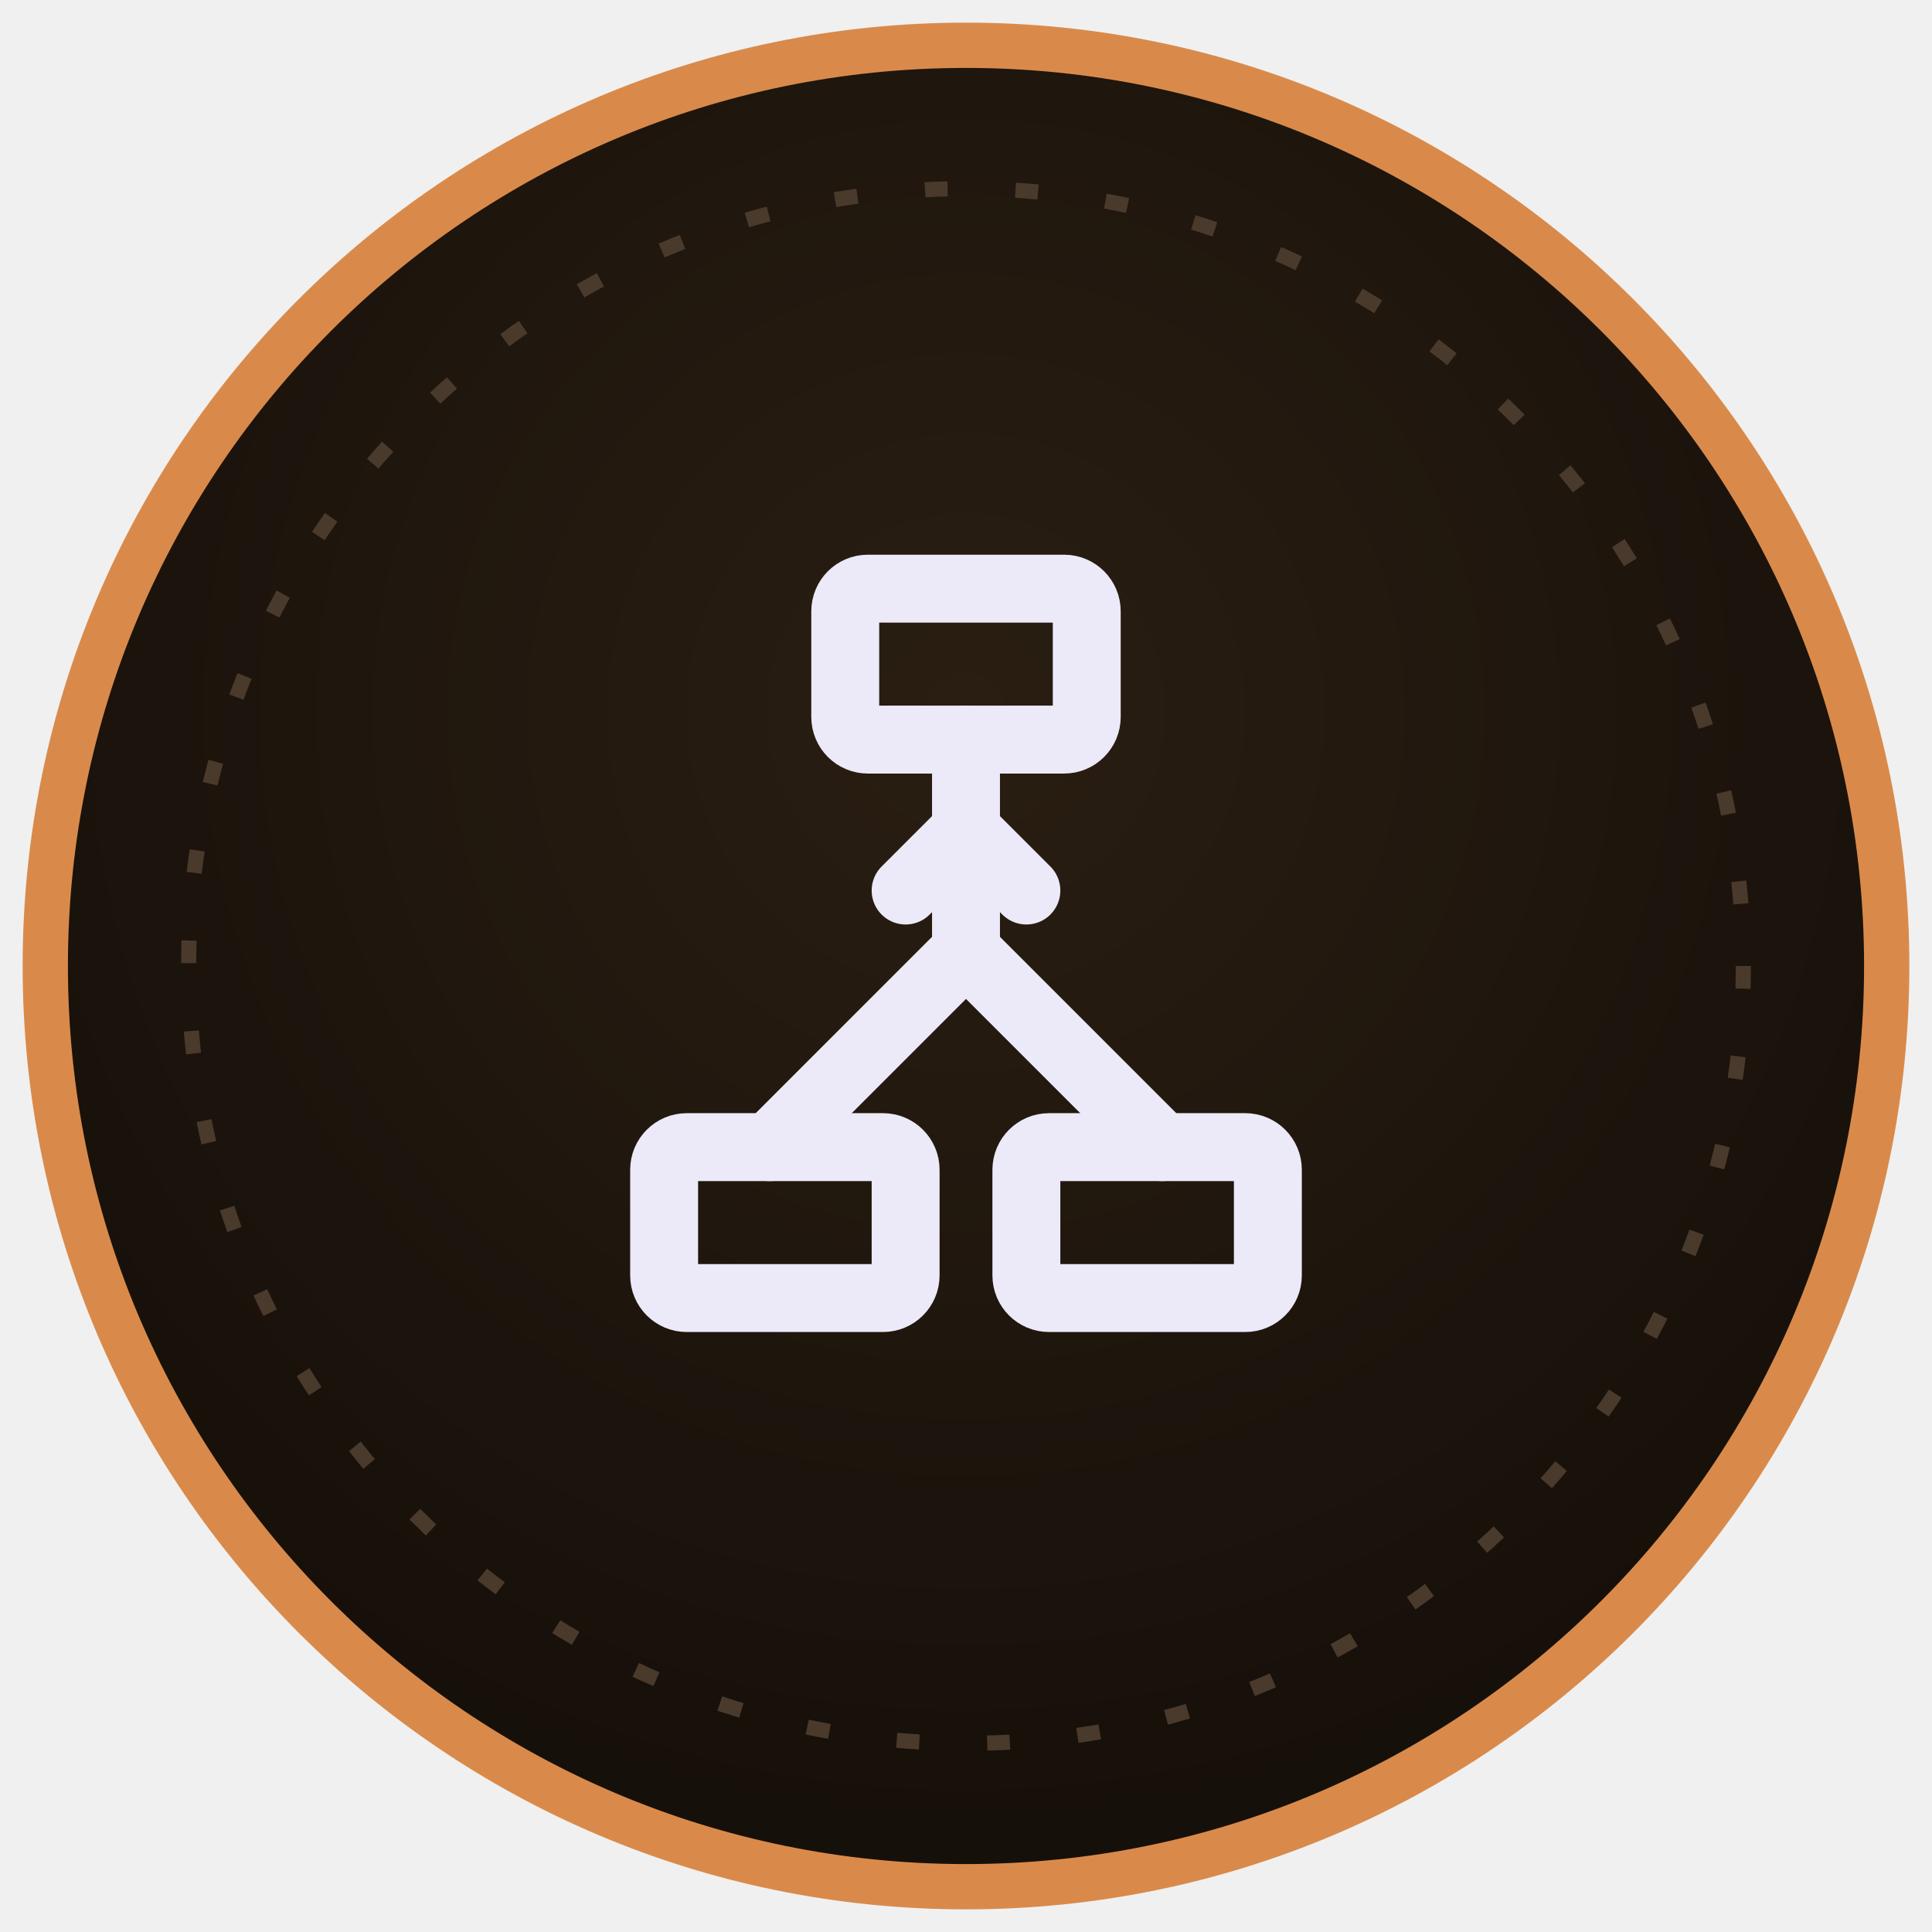
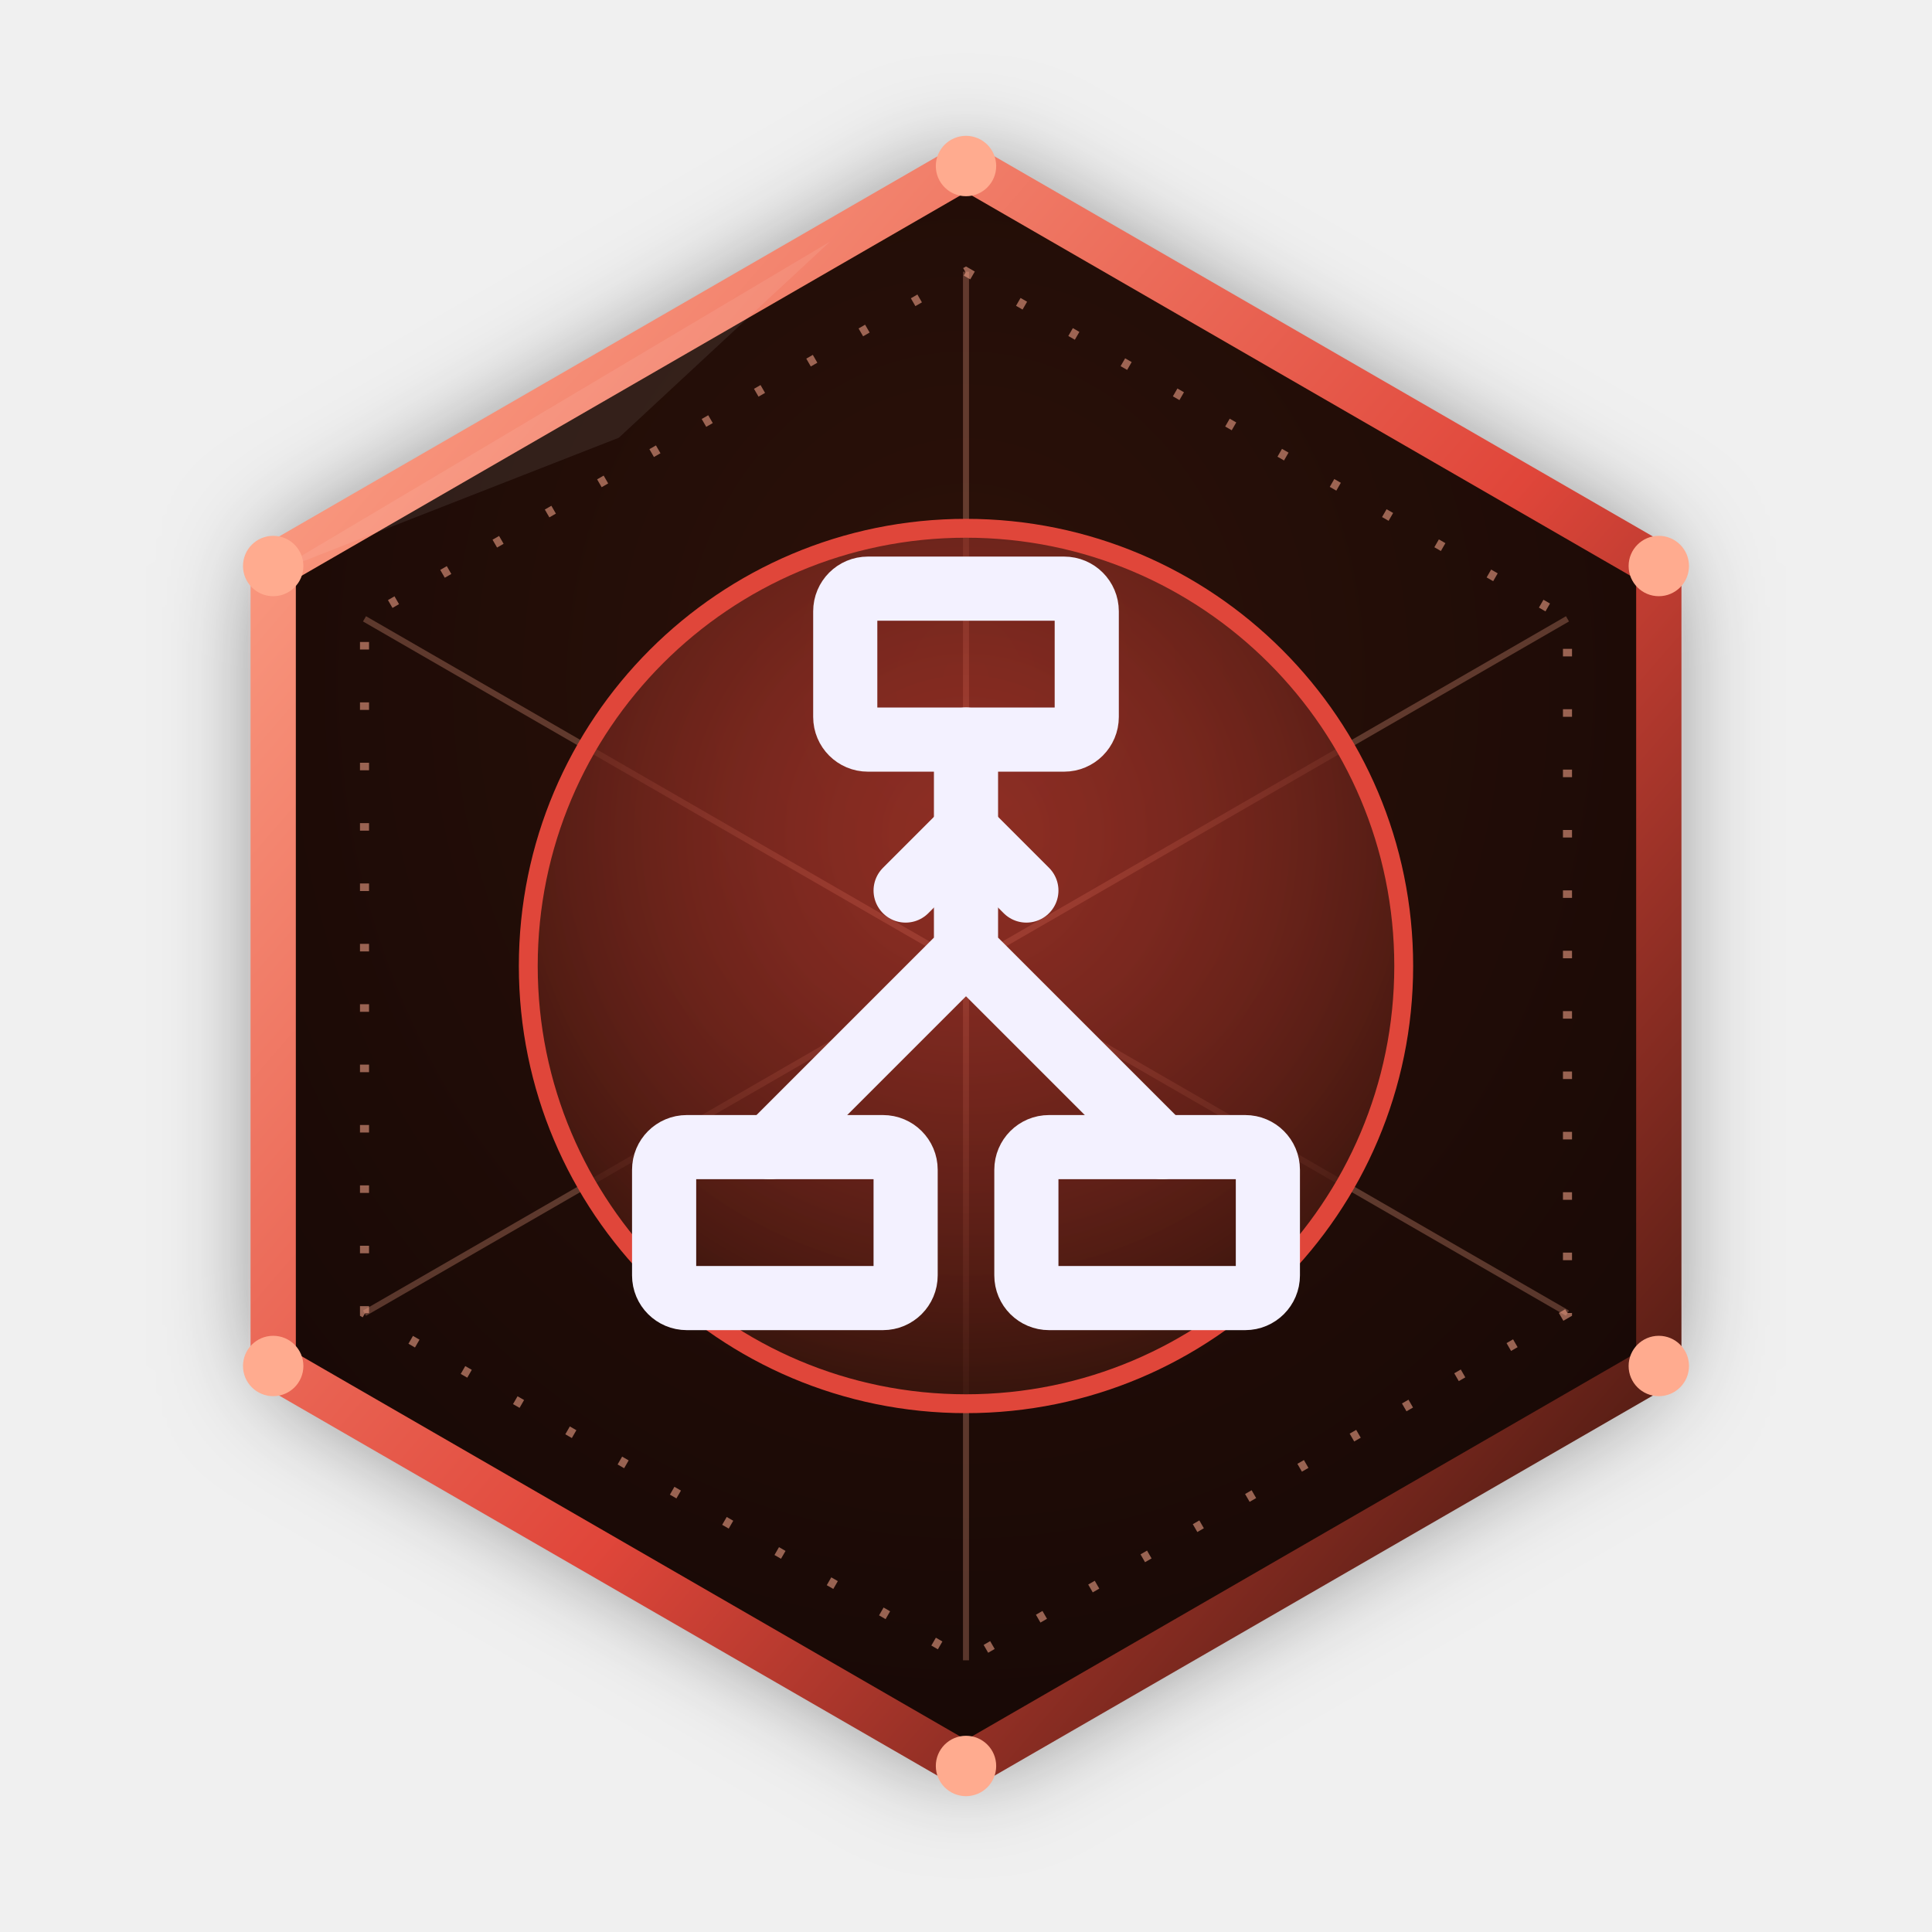
<svg xmlns="http://www.w3.org/2000/svg" viewBox="0 0 256 256">
  <defs>
-     <radialGradient id="bg" cx="50%" cy="36%" r="75%">
-       <stop offset="0%" stop-color="#2a1e12" />
-       <stop offset="100%" stop-color="#120d08" />
+     <radialGradient id="fill" cx="50%" cy="32%" r="75%">
+       <stop offset="0%" stop-color="#2c1109" />
+       <stop offset="100%" stop-color="#160805" />
    </radialGradient>
+     <linearGradient id="border" x1="0%" y1="0%" x2="100%" y2="100%">
+       <stop offset="0%" stop-color="#ffab8f" />
+       <stop offset="55%" stop-color="#e0463a" />
+       <stop offset="100%" stop-color="#2c1109" />
+     </linearGradient>
+     <radialGradient id="medal" cx="50%" cy="35%" r="70%">
+       <stop offset="0%" stop-color="#e0463a" stop-opacity="0.55" />
+       <stop offset="100%" stop-color="#2c1109" stop-opacity="0.9" />
+     </radialGradient>
+     <filter id="glow" x="-60%" y="-60%" width="220%" height="220%">
+       <feGaussianBlur stdDeviation="7" result="b" />
+       <feMerge>
+         <feMergeNode in="b" />
+         <feMergeNode in="SourceGraphic" />
+       </feMerge>
+     </filter>
  </defs>
-   <circle cx="128" cy="128" r="122" fill="url(#bg)" stroke="#d98a4a" stroke-width="6" />
-   <circle cx="128" cy="128" r="103" fill="none" stroke="#4a3a2c" stroke-width="2" stroke-dasharray="3 9" />
-   <g transform="translate(128 132)">
-     <g fill="none" stroke="#ece9f8" stroke-width="9" stroke-linecap="round" stroke-linejoin="round">
-       <rect x="-16" y="-54" width="32" height="20" rx="3" />
-       <rect x="-40" y="20" width="32" height="20" rx="3" />
-       <rect x="8" y="20" width="32" height="20" rx="3" />
-       <path d="M0 -34v28M0 -6l-26 26M0 -6l26 26" />
-       <path d="M-8 -14l8 -8 8 8" />
-     </g>
+   <path d="M128.0 22.0 L219.8 75.0 L219.8 181.0 L128.0 234.0 L36.2 181.0 L36.2 75.0 Z" fill="#160805" opacity="0.55" filter="url(#glow)" />
+   <path d="M128.0 22.0 L219.8 75.0 L219.8 181.0 L128.0 234.0 L36.2 181.0 L36.2 75.0 Z" fill="url(#fill)" stroke="url(#border)" stroke-width="6" stroke-linejoin="round" />
+   <path d="M128.0 36.0 L207.7 82.0 L207.7 174.0 L128.0 220.0 L48.3 174.0 L48.3 82.0 Z" fill="none" stroke="#ffab8f" stroke-width="1.2" stroke-dasharray="1 7" opacity="0.55" />
+   <g stroke="#ffab8f" stroke-width="0.8" opacity="0.28">
+     <line x1="128" y1="128" x2="128.0" y2="36.0" />
+     <line x1="128" y1="128" x2="207.7" y2="82.0" />
+     <line x1="128" y1="128" x2="207.7" y2="174.0" />
+     <line x1="128" y1="128" x2="128.0" y2="220.0" />
+     <line x1="128" y1="128" x2="48.3" y2="174.0" />
+     <line x1="128" y1="128" x2="48.3" y2="82.0" />
+   </g>
+   <path d="M36 76 L110 32 L82 58 Z" fill="#ffffff" opacity="0.08" />
+   <circle cx="128" cy="128" r="58" fill="url(#medal)" stroke="#e0463a" stroke-width="2.5" />
+   <g transform="translate(128 132)" fill="none" stroke="#f3f1ff" stroke-width="8.5" stroke-linecap="round" stroke-linejoin="round">
+     <rect x="-16" y="-54" width="32" height="20" rx="3" />
+     <rect x="-40" y="20" width="32" height="20" rx="3" />
+     <rect x="8" y="20" width="32" height="20" rx="3" />
+     <path d="M0 -34v28M0 -6l-26 26M0 -6l26 26" />
+     <path d="M-8 -14l8 -8 8 8" />
+   </g>
+   <g>
+     <circle cx="128.0" cy="22.0" r="4" fill="#ffab8f" />
+     <circle cx="219.8" cy="75.0" r="4" fill="#ffab8f" />
+     <circle cx="219.8" cy="181.0" r="4" fill="#ffab8f" />
+     <circle cx="128.0" cy="234.0" r="4" fill="#ffab8f" />
+     <circle cx="36.2" cy="181.0" r="4" fill="#ffab8f" />
+     <circle cx="36.2" cy="75.0" r="4" fill="#ffab8f" />
  </g>
</svg>
